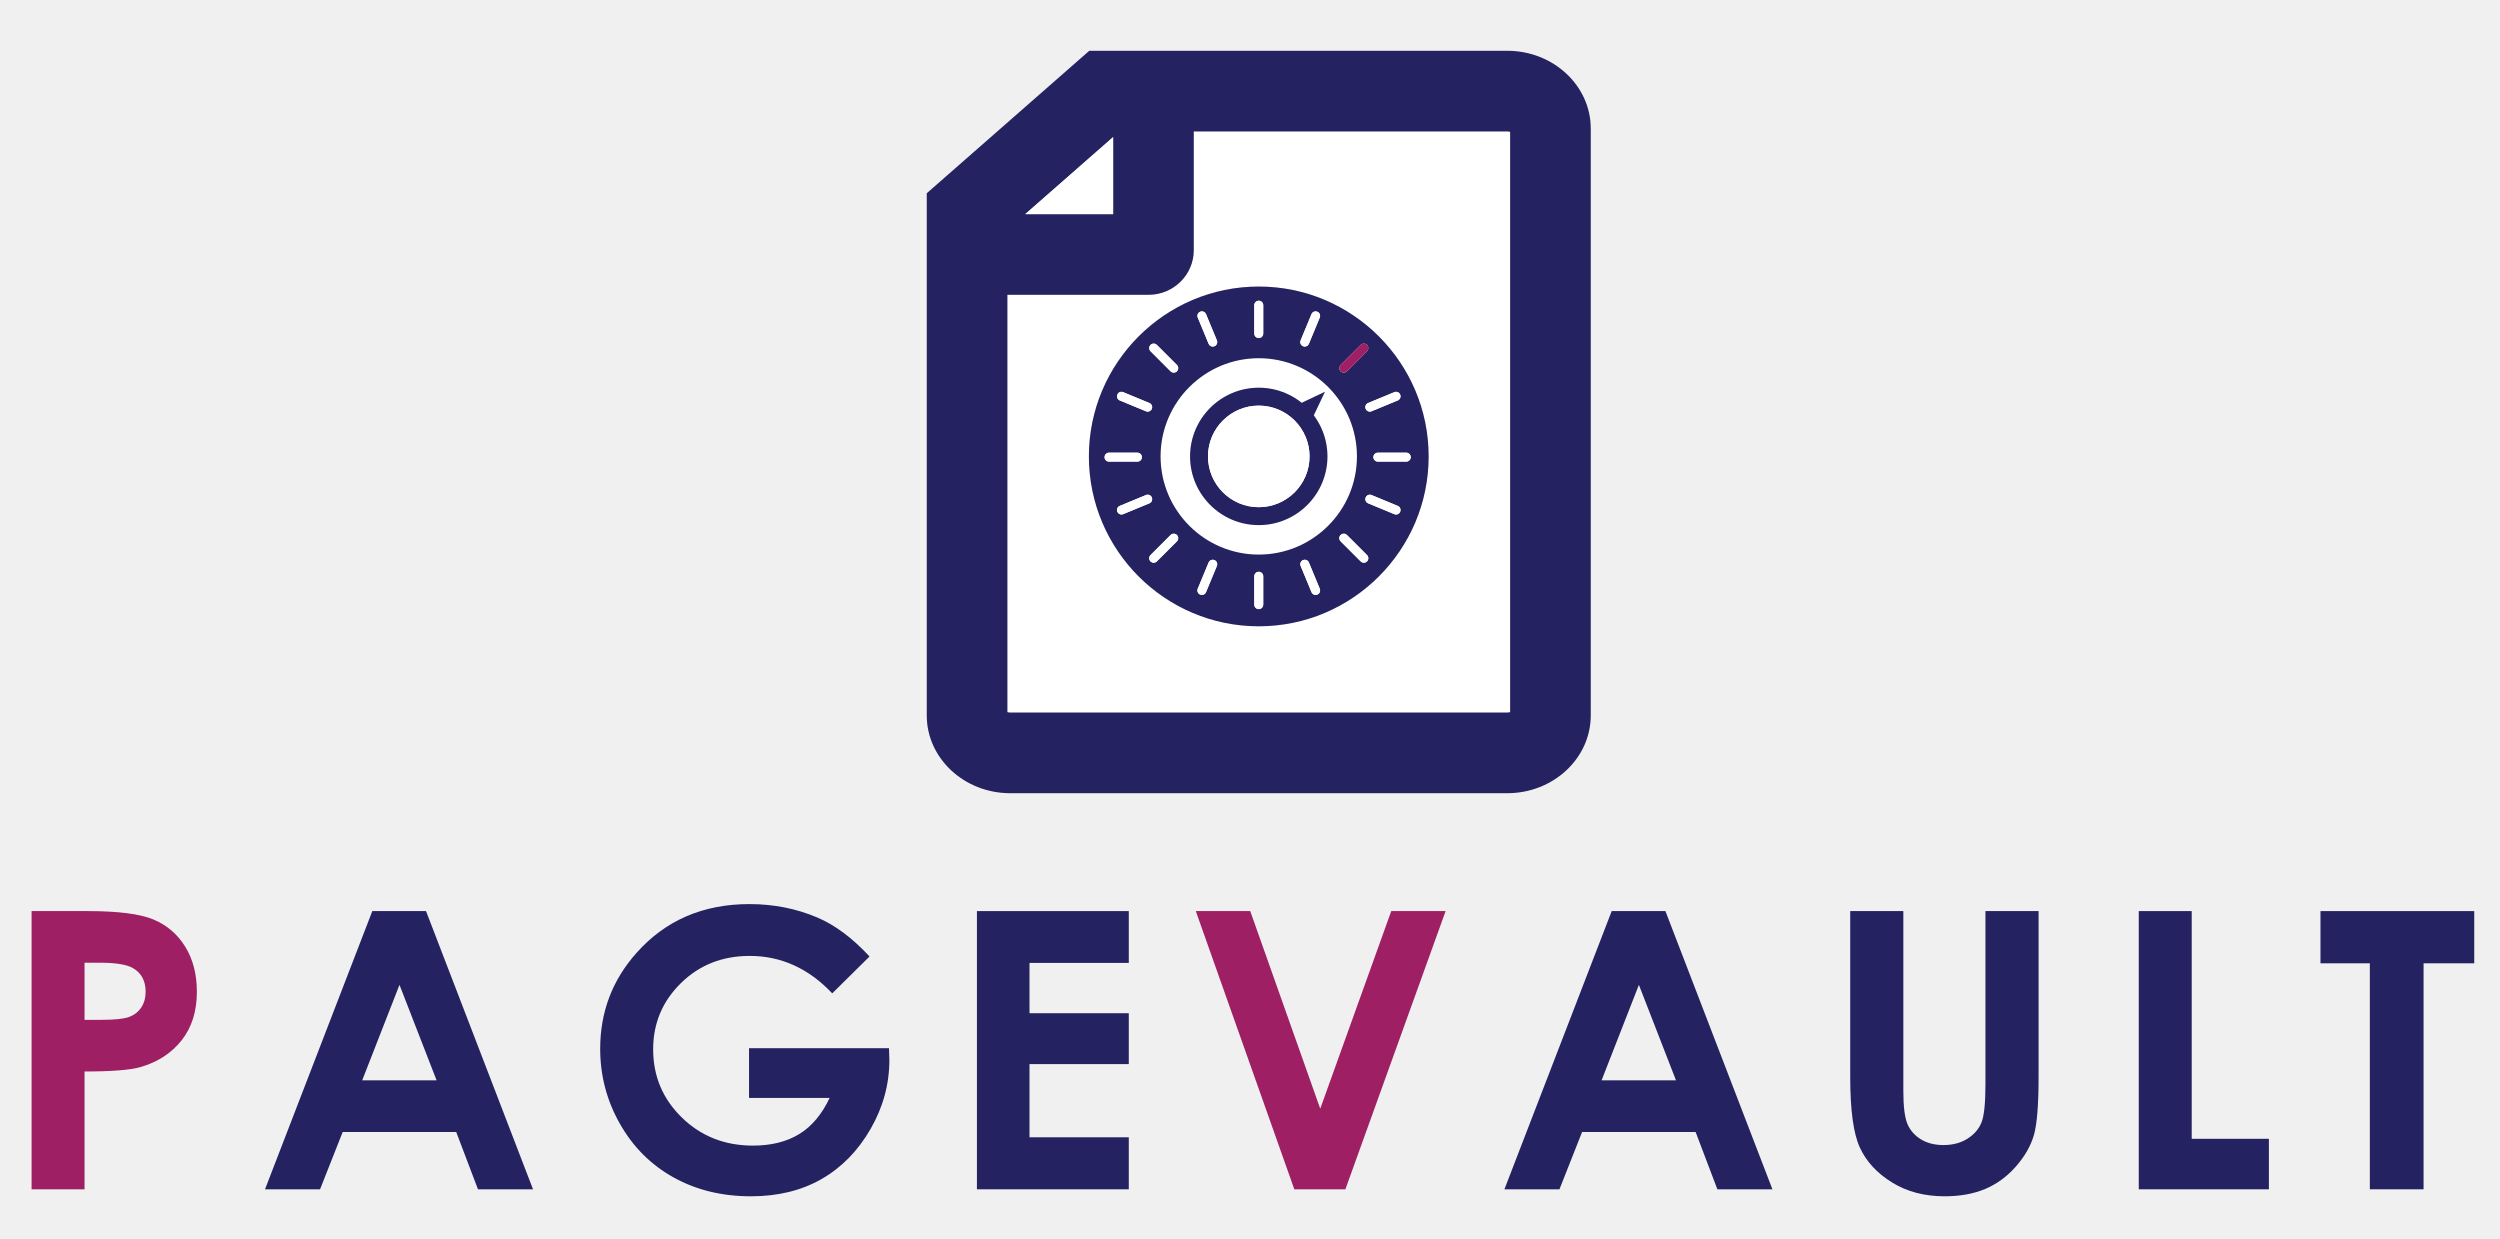
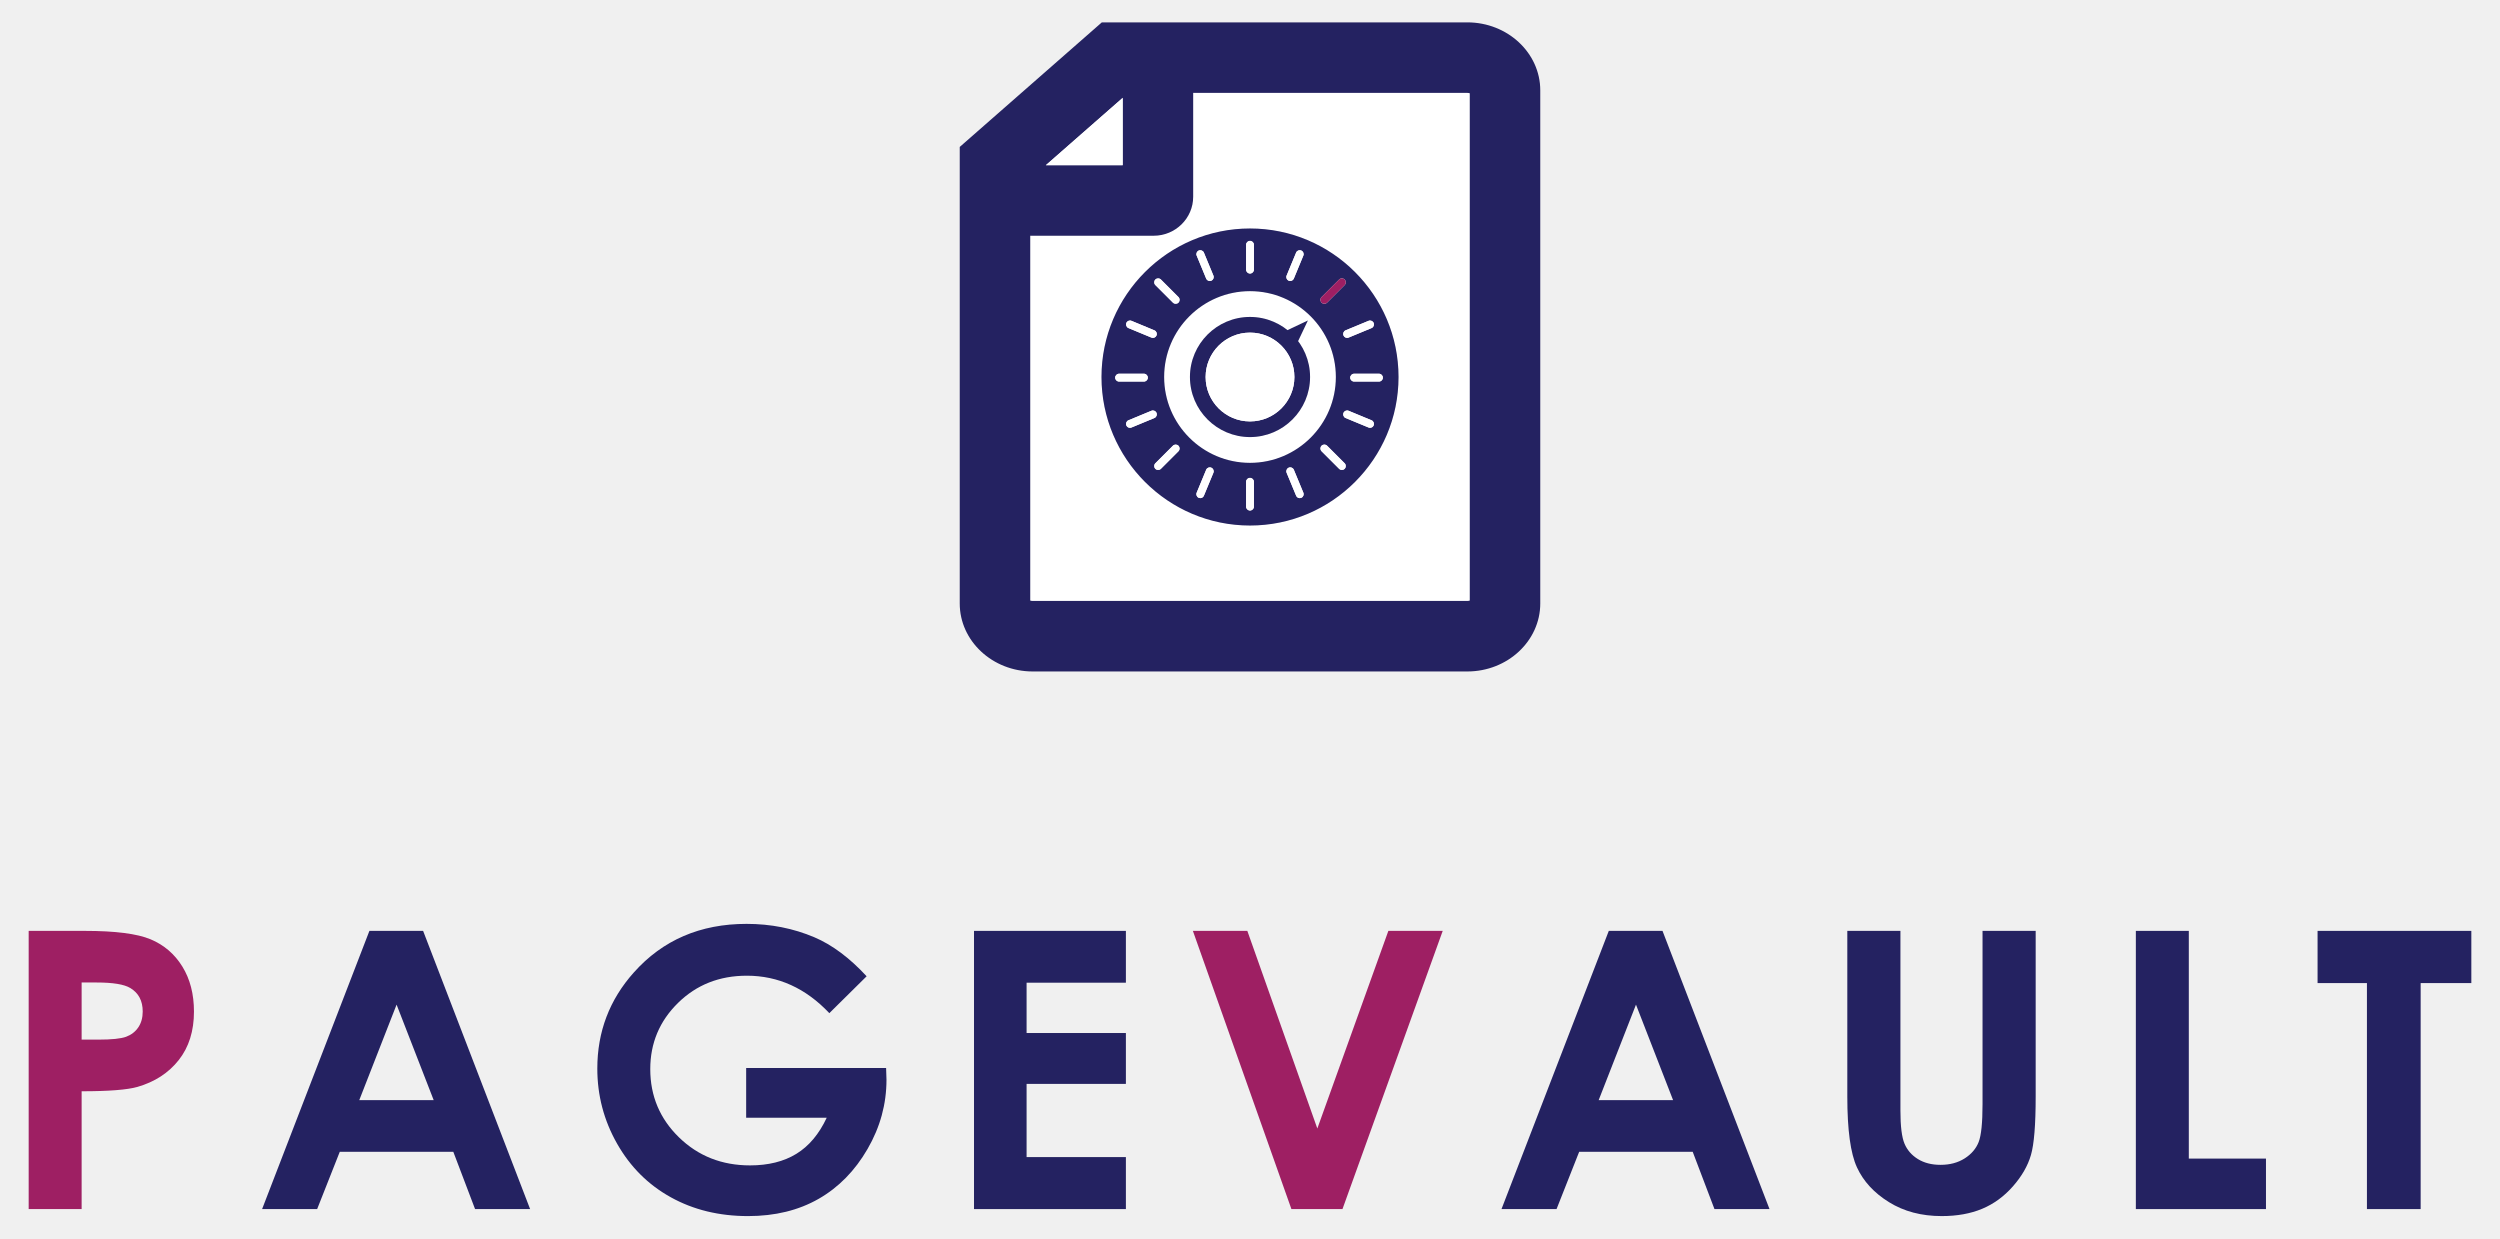
<svg xmlns="http://www.w3.org/2000/svg" version="1.1" id="Layer_1" x="0px" y="0px" width="225.904px" height="111.888px" viewBox="0 0 225.904 111.888" enable-background="new 0 0 225.904 111.888" xml:space="preserve">
  <g>
-     <path fill="#9E1F63" d="M2.854,82.328H7.93c2.746,0,4.726,0.253,5.938,0.76c1.214,0.508,2.171,1.328,2.871,2.461   c0.701,1.134,1.051,2.493,1.051,4.076c0,1.755-0.459,3.213-1.375,4.375c-0.917,1.162-2.162,1.972-3.734,2.427   c-0.923,0.263-2.604,0.394-5.042,0.394v10.646H2.854V82.328z M7.639,92.154H9.16c1.196,0,2.028-0.086,2.495-0.257   c0.467-0.172,0.834-0.454,1.103-0.849c0.267-0.395,0.401-0.872,0.401-1.432c0-0.973-0.376-1.681-1.128-2.127   c-0.547-0.331-1.561-0.497-3.042-0.497h-1.35V92.154z" />
-     <path fill="#242261" d="M33.643,82.328h4.853l9.669,25.139h-4.974l-1.967-5.178H30.966l-2.045,5.178h-4.974L33.643,82.328z    M36.099,88.992l-3.373,8.631h6.726L36.099,88.992z" />
-     <path fill="#242261" d="M78.572,86.43l-3.37,3.332c-2.132-2.256-4.618-3.384-7.458-3.384c-2.475,0-4.547,0.82-6.218,2.461   s-2.506,3.635-2.506,5.981c0,2.427,0.867,4.483,2.6,6.17c1.734,1.686,3.873,2.529,6.416,2.529c1.653,0,3.048-0.348,4.183-1.043   c1.135-0.694,2.05-1.783,2.746-3.264h-7.28v-4.495h12.646l0.034,1.06c0,2.199-0.57,4.284-1.709,6.255   c-1.14,1.972-2.615,3.476-4.426,4.512s-3.937,1.556-6.375,1.556c-2.609,0-4.937-0.567-6.981-1.701   c-2.045-1.133-3.664-2.748-4.854-4.845c-1.191-2.096-1.786-4.358-1.786-6.784c0-3.327,1.099-6.221,3.298-8.682   c2.609-2.929,6.004-4.393,10.186-4.393c2.188,0,4.232,0.404,6.135,1.213C75.462,83.592,77.034,84.766,78.572,86.43z" />
-     <path fill="#242261" d="M88.276,82.328h13.723v4.682h-8.972v4.547h8.972v4.597h-8.972v6.614h8.972v4.699H88.276V82.328z" />
-     <path fill="#9E1F63" d="M108.054,82.328h4.919l6.326,17.858l6.417-17.858h4.912l-9.057,25.139h-4.614L108.054,82.328z" />
-     <path fill="#242261" d="M145.636,82.328h4.854l9.669,25.139h-4.974l-1.967-5.178H142.96l-2.045,5.178h-4.974L145.636,82.328z    M148.093,88.992l-3.373,8.631h6.726L148.093,88.992z" />
-     <path fill="#242261" d="M167.187,82.328h4.802v16.256c0,1.4,0.123,2.391,0.368,2.972c0.244,0.58,0.649,1.044,1.213,1.392   c0.564,0.347,1.245,0.521,2.042,0.521c0.844,0,1.569-0.193,2.18-0.58c0.609-0.388,1.03-0.88,1.265-1.478   c0.233-0.598,0.351-1.738,0.351-3.424V82.328h4.802v14.987c0,2.529-0.143,4.284-0.427,5.264c-0.285,0.98-0.829,1.926-1.633,2.837   c-0.803,0.912-1.729,1.587-2.777,2.025c-1.048,0.438-2.267,0.658-3.656,0.658c-1.823,0-3.41-0.419-4.76-1.257   c-1.351-0.837-2.316-1.885-2.896-3.145c-0.582-1.259-0.872-3.386-0.872-6.383V82.328z" />
-     <path fill="#242261" d="M193.262,82.328h4.785v20.576h6.973v4.563h-11.758V82.328z" />
-     <path fill="#242261" d="M209.682,82.328h13.895v4.717h-4.58v20.422h-4.854V87.045h-4.461V82.328z" />
+     <path fill="#9E1F63" d="M2.591,84.116h5.076c2.745,0,4.726,0.253,5.938,0.76c1.214,0.508,2.171,1.328,2.871,2.461   c0.701,1.134,1.051,2.493,1.051,4.076c0,1.755-0.459,3.213-1.375,4.375c-0.918,1.162-2.162,1.972-3.734,2.427   c-0.923,0.263-2.604,0.394-5.042,0.394v10.646H2.591V84.116z M7.376,93.942h1.521c1.196,0,2.027-0.086,2.495-0.257   c0.467-0.172,0.834-0.454,1.103-0.849c0.267-0.395,0.401-0.872,0.401-1.432c0-0.973-0.376-1.681-1.128-2.127   c-0.547-0.331-1.562-0.497-3.042-0.497H7.376V93.942z" />
+     <path fill="#242261" d="M33.38,84.116h4.853l9.669,25.139h-4.974l-1.967-5.178H30.703l-2.045,5.178h-4.974L33.38,84.116z    M35.836,90.78l-3.373,8.631h6.726L35.836,90.78z" />
+     <path fill="#242261" d="M78.31,88.218l-3.37,3.332c-2.132-2.256-4.618-3.384-7.457-3.384c-2.476,0-4.548,0.82-6.218,2.461   c-1.671,1.641-2.506,3.635-2.506,5.981c0,2.427,0.866,4.483,2.6,6.17c1.734,1.686,3.873,2.529,6.416,2.529   c1.653,0,3.048-0.348,4.183-1.043c1.136-0.694,2.051-1.783,2.746-3.264h-7.28v-4.495h12.646l0.034,1.06   c0,2.199-0.569,4.284-1.709,6.255c-1.14,1.972-2.614,3.476-4.426,4.512s-3.937,1.556-6.375,1.556c-2.609,0-4.937-0.567-6.98-1.701   c-2.046-1.133-3.664-2.748-4.854-4.845c-1.191-2.096-1.786-4.358-1.786-6.784c0-3.327,1.099-6.221,3.298-8.682   c2.609-2.929,6.004-4.393,10.186-4.393c2.188,0,4.232,0.404,6.136,1.213C75.199,85.38,76.771,86.554,78.31,88.218z" />
+     <path fill="#242261" d="M88.013,84.116h13.724v4.682h-8.973v4.547h8.973v4.597h-8.973v6.614h8.973v4.699H88.013V84.116z" />
+     <path fill="#9E1F63" d="M107.791,84.116h4.92l6.325,17.858l6.418-17.858h4.912l-9.058,25.139h-4.614L107.791,84.116z" />
+     <path fill="#242261" d="M145.373,84.116h4.854l9.669,25.139h-4.974l-1.967-5.178h-10.258l-2.045,5.178h-4.974L145.373,84.116z    M147.83,90.78l-3.373,8.631h6.726L147.83,90.78z" />
+     <path fill="#242261" d="M166.924,84.116h4.802v16.256c0,1.4,0.123,2.391,0.368,2.972c0.244,0.58,0.649,1.044,1.213,1.392   c0.564,0.347,1.245,0.521,2.042,0.521c0.844,0,1.569-0.193,2.18-0.58c0.609-0.388,1.03-0.88,1.265-1.478   c0.233-0.598,0.351-1.738,0.351-3.424V84.116h4.802v14.987c0,2.529-0.143,4.284-0.427,5.264c-0.285,0.98-0.829,1.926-1.633,2.837   c-0.803,0.912-1.729,1.587-2.777,2.025c-1.048,0.438-2.267,0.658-3.656,0.658c-1.823,0-3.41-0.419-4.76-1.257   c-1.351-0.837-2.316-1.885-2.896-3.145c-0.582-1.259-0.872-3.386-0.872-6.383V84.116z" />
+     <path fill="#242261" d="M192.999,84.116h4.785v20.576h6.973v4.563h-11.758V84.116z" />
+     <path fill="#242261" d="M209.419,84.116h13.895v4.717h-4.58v20.422h-4.854V88.833h-4.461V84.116z" />
  </g>
  <g>
    <g>
-       <path fill="#FFFFFF" d="M107.871,11.877v10.736c0,2.22-1.829,4.025-4.078,4.025H91.03v37.708c0.063,0.021,0.149,0.04,0.256,0.04    h44.916c0.107,0,0.193-0.019,0.257-0.04V11.916c-0.063-0.021-0.149-0.039-0.257-0.039H107.871z M113.743,56.593    c-8.464,0-15.35-6.886-15.35-15.351c0-8.466,6.886-15.351,15.35-15.351c8.465,0,15.352,6.885,15.352,15.351    C129.095,49.707,122.208,56.593,113.743,56.593z" />
-       <path fill="#242261" d="M136.201,4.589h-32.362v0.002c-0.016,0-0.03-0.002-0.046-0.002h-5.364L83.743,17.463v5.132v0.019v42.035    c0,3.874,3.383,7.026,7.542,7.026h44.916c4.159,0,7.542-3.152,7.542-7.026V11.615C143.743,7.74,140.36,4.589,136.201,4.589z     M136.458,64.347c-0.063,0.021-0.149,0.04-0.257,0.04H91.286c-0.107,0-0.193-0.019-0.256-0.04V26.639h12.763    c2.249,0,4.078-1.806,4.078-4.025V11.877h28.33c0.107,0,0.193,0.019,0.257,0.039V64.347z M92.643,19.352l7.941-6.961v6.961H92.643    z" />
-       <polygon fill="#FFFFFF" points="92.643,19.352 100.584,19.352 100.584,12.391   " />
-       <path fill="#FFFFFF" d="M113.743,32.368c-4.892,0-8.873,3.981-8.873,8.874c0,4.892,3.981,8.872,8.873,8.872    c4.893,0,8.873-3.98,8.873-8.872C122.616,36.35,118.636,32.368,113.743,32.368z M113.743,47.45c-3.423,0-6.207-2.786-6.207-6.208    c0-3.424,2.784-6.209,6.207-6.209s6.208,2.785,6.208,6.209C119.951,44.664,117.166,47.45,113.743,47.45z" />
-       <path fill="#242261" d="M113.743,25.892c-8.464,0-15.35,6.885-15.35,15.351c0,8.465,6.886,15.351,15.35,15.351    c8.465,0,15.352-6.886,15.352-15.351C129.095,32.776,122.208,25.892,113.743,25.892z M123.524,31.167    c0.158,0.157,0.158,0.415,0,0.573l-1.813,1.813c-0.078,0.079-0.182,0.117-0.286,0.117c-0.104,0-0.207-0.038-0.286-0.117    c-0.158-0.158-0.158-0.415,0-0.573l1.813-1.813C123.109,31.009,123.367,31.009,123.524,31.167z M122.616,41.242    c0,4.892-3.98,8.872-8.873,8.872c-4.892,0-8.873-3.98-8.873-8.872c0-4.893,3.981-8.874,8.873-8.874    C118.636,32.368,122.616,36.35,122.616,41.242z M119.037,28.168c0.207,0.086,0.305,0.323,0.219,0.528l-0.981,2.37    c-0.064,0.155-0.215,0.25-0.375,0.25c-0.05,0-0.103-0.01-0.153-0.031c-0.206-0.084-0.305-0.322-0.219-0.53l0.981-2.368    C118.594,28.181,118.829,28.083,119.037,28.168z M113.743,27.173c0.224,0,0.406,0.181,0.406,0.404v2.564    c0,0.224-0.183,0.406-0.406,0.406s-0.404-0.183-0.404-0.406v-2.564C113.339,27.354,113.52,27.173,113.743,27.173z M108.45,28.168    c0.207-0.085,0.443,0.013,0.529,0.219l0.98,2.37c0.087,0.206-0.012,0.444-0.219,0.529c-0.05,0.021-0.104,0.03-0.153,0.03    c-0.16,0-0.312-0.094-0.376-0.25l-0.98-2.37C108.146,28.491,108.244,28.254,108.45,28.168z M103.963,31.166    c0.158-0.157,0.415-0.157,0.573,0l1.813,1.813c0.157,0.158,0.157,0.415,0,0.573c-0.079,0.079-0.184,0.117-0.287,0.117    s-0.206-0.038-0.285-0.117l-1.814-1.813C103.805,31.582,103.805,31.324,103.963,31.166z M100.965,35.655    c0.085-0.206,0.321-0.305,0.528-0.22l2.369,0.982c0.205,0.085,0.306,0.322,0.219,0.528c-0.064,0.156-0.215,0.25-0.373,0.25    c-0.052,0-0.104-0.01-0.155-0.031l-2.37-0.981C100.977,36.099,100.878,35.862,100.965,35.655z M99.809,41.31    c0-0.225,0.182-0.406,0.405-0.406h2.565c0.224,0,0.404,0.182,0.404,0.406c0,0.224-0.181,0.403-0.404,0.403h-2.565    C99.99,41.713,99.809,41.533,99.809,41.31z M101.338,46.492c-0.158,0-0.31-0.095-0.375-0.251c-0.085-0.206,0.014-0.443,0.22-0.528    l2.37-0.981c0.206-0.085,0.443,0.012,0.528,0.22c0.087,0.207-0.014,0.443-0.219,0.529l-2.369,0.98    C101.442,46.482,101.39,46.492,101.338,46.492z M104.249,50.848c-0.104,0-0.208-0.039-0.287-0.117    c-0.158-0.158-0.158-0.416,0-0.573l1.813-1.813c0.159-0.157,0.415-0.157,0.573,0s0.158,0.416,0,0.573l-1.813,1.813    C104.456,50.809,104.352,50.848,104.249,50.848z M108.604,53.76c-0.051,0-0.104-0.012-0.154-0.031    c-0.208-0.086-0.305-0.322-0.22-0.53l0.981-2.368c0.086-0.207,0.323-0.305,0.529-0.219c0.207,0.086,0.306,0.322,0.219,0.528    l-0.981,2.369C108.914,53.664,108.764,53.76,108.604,53.76z M113.743,55.041c-0.224,0-0.404-0.182-0.404-0.405v-2.563    c0-0.225,0.181-0.405,0.404-0.405s0.406,0.181,0.406,0.405v2.563C114.149,54.859,113.967,55.041,113.743,55.041z M119.037,53.729    c-0.051,0.021-0.104,0.031-0.155,0.031c-0.158,0-0.309-0.096-0.373-0.251l-0.981-2.369c-0.085-0.206,0.013-0.442,0.219-0.528    c0.208-0.086,0.443,0.012,0.529,0.219l0.981,2.368C119.342,53.406,119.244,53.643,119.037,53.729z M123.525,50.729    c-0.079,0.079-0.183,0.118-0.286,0.118c-0.104,0-0.206-0.039-0.285-0.118l-1.813-1.813c-0.159-0.159-0.159-0.415,0-0.572    c0.157-0.158,0.413-0.158,0.571,0l1.813,1.813C123.684,50.314,123.684,50.57,123.525,50.729z M126.523,46.243    c-0.064,0.155-0.216,0.249-0.374,0.249c-0.052,0-0.104-0.01-0.154-0.031l-2.37-0.98c-0.205-0.086-0.305-0.322-0.219-0.529    c0.086-0.208,0.321-0.305,0.528-0.22l2.37,0.982C126.511,45.798,126.608,46.035,126.523,46.243z M127.475,41.31    c0,0.224-0.181,0.403-0.404,0.403h-2.563c-0.225,0-0.406-0.18-0.406-0.403c0-0.225,0.182-0.406,0.406-0.406h2.563    C127.294,40.903,127.475,41.085,127.475,41.31z M126.523,35.655c0.085,0.207-0.013,0.443-0.219,0.528l-2.37,0.981    c-0.05,0.021-0.102,0.031-0.154,0.031c-0.159,0-0.309-0.094-0.374-0.25c-0.086-0.208,0.014-0.444,0.219-0.529l2.37-0.981    C126.201,35.351,126.438,35.449,126.523,35.655z" />
-       <path fill="#FFFFFF" d="M113.743,36.653c-2.53,0-4.588,2.059-4.588,4.589c0,2.531,2.058,4.588,4.588,4.588    s4.589-2.057,4.589-4.588C118.332,38.712,116.273,36.653,113.743,36.653z" />
-       <path fill="#242261" d="M113.743,35.033c-3.423,0-6.207,2.785-6.207,6.209c0,3.422,2.784,6.208,6.207,6.208    s6.208-2.786,6.208-6.208C119.951,37.818,117.166,35.033,113.743,35.033z M113.743,45.83c-2.53,0-4.588-2.057-4.588-4.588    c0-2.53,2.058-4.589,4.588-4.589s4.589,2.059,4.589,4.589C118.332,43.773,116.273,45.83,113.743,45.83z" />
-       <path fill="#FFFFFF" d="M113.339,30.142c0,0.224,0.181,0.406,0.404,0.406s0.406-0.183,0.406-0.406v-2.564    c0-0.224-0.183-0.404-0.406-0.404s-0.404,0.181-0.404,0.404V30.142z" />
-       <path fill="#FFFFFF" d="M114.149,52.072c0-0.225-0.183-0.405-0.406-0.405s-0.404,0.181-0.404,0.405v2.563    c0,0.224,0.181,0.405,0.404,0.405s0.406-0.182,0.406-0.405V52.072z" />
-       <path fill="#FFFFFF" d="M124.507,40.903c-0.225,0-0.406,0.182-0.406,0.406c0,0.224,0.182,0.403,0.406,0.403h2.563    c0.224,0,0.404-0.18,0.404-0.403c0-0.225-0.181-0.406-0.404-0.406H124.507z" />
-       <path fill="#FFFFFF" d="M102.779,41.713c0.224,0,0.404-0.18,0.404-0.403c0-0.225-0.181-0.406-0.404-0.406h-2.565    c-0.224,0-0.405,0.182-0.405,0.406c0,0.224,0.182,0.403,0.405,0.403H102.779z" />
-       <path fill="#9E1F63" d="M121.139,32.979c-0.158,0.158-0.158,0.415,0,0.573c0.079,0.079,0.183,0.117,0.286,0.117    c0.104,0,0.208-0.038,0.286-0.117l1.813-1.813c0.158-0.158,0.158-0.416,0-0.573c-0.157-0.158-0.415-0.158-0.572,0L121.139,32.979z    " />
-       <path fill="#FFFFFF" d="M106.349,48.917c0.158-0.157,0.158-0.416,0-0.573s-0.414-0.157-0.573,0l-1.813,1.813    c-0.158,0.157-0.158,0.415,0,0.573c0.079,0.078,0.184,0.117,0.287,0.117c0.103,0,0.207-0.039,0.286-0.117L106.349,48.917z" />
-       <path fill="#FFFFFF" d="M121.712,48.344c-0.158-0.158-0.414-0.158-0.571,0c-0.159,0.157-0.159,0.413,0,0.572l1.813,1.813    c0.079,0.079,0.181,0.118,0.285,0.118c0.104,0,0.207-0.039,0.286-0.118c0.158-0.159,0.158-0.415,0-0.572L121.712,48.344z" />
-       <path fill="#FFFFFF" d="M105.777,33.553c0.079,0.079,0.182,0.117,0.285,0.117s0.208-0.038,0.287-0.117    c0.157-0.158,0.157-0.415,0-0.573l-1.813-1.813c-0.158-0.157-0.415-0.157-0.573,0c-0.158,0.158-0.158,0.416,0,0.573    L105.777,33.553z" />
-       <path fill="#FFFFFF" d="M117.527,30.755c-0.086,0.208,0.013,0.446,0.219,0.53c0.051,0.021,0.104,0.031,0.153,0.031    c0.16,0,0.311-0.095,0.375-0.25l0.981-2.37c0.086-0.205-0.012-0.442-0.219-0.528c-0.208-0.085-0.443,0.013-0.528,0.219    L117.527,30.755z" />
-       <path fill="#FFFFFF" d="M109.96,51.14c0.087-0.206-0.012-0.442-0.219-0.528c-0.206-0.086-0.443,0.012-0.529,0.219l-0.981,2.368    c-0.085,0.208,0.012,0.444,0.22,0.53c0.051,0.02,0.104,0.031,0.154,0.031c0.159,0,0.31-0.096,0.374-0.251L109.96,51.14z" />
-       <path fill="#FFFFFF" d="M123.625,36.417c-0.205,0.085-0.305,0.321-0.219,0.529c0.065,0.156,0.215,0.25,0.374,0.25    c0.053,0,0.104-0.011,0.154-0.031l2.37-0.981c0.206-0.085,0.304-0.321,0.219-0.528c-0.086-0.206-0.322-0.305-0.528-0.22    L123.625,36.417z" />
-       <path fill="#FFFFFF" d="M103.862,45.48c0.205-0.086,0.306-0.322,0.219-0.529c-0.085-0.208-0.322-0.305-0.528-0.22l-2.37,0.981    c-0.206,0.085-0.305,0.322-0.22,0.528c0.065,0.156,0.217,0.251,0.375,0.251c0.052,0,0.104-0.01,0.155-0.031L103.862,45.48z" />
-       <path fill="#FFFFFF" d="M126.305,45.714l-2.37-0.982c-0.207-0.085-0.442,0.012-0.528,0.22c-0.086,0.207,0.014,0.443,0.219,0.529    l2.37,0.98c0.05,0.021,0.103,0.031,0.154,0.031c0.158,0,0.31-0.094,0.374-0.249C126.608,46.035,126.511,45.798,126.305,45.714z" />
-       <path fill="#FFFFFF" d="M101.183,36.184l2.37,0.981c0.051,0.021,0.104,0.031,0.155,0.031c0.158,0,0.309-0.094,0.373-0.25    c0.087-0.206-0.014-0.443-0.219-0.528l-2.369-0.982c-0.207-0.085-0.443,0.014-0.528,0.22    C100.878,35.862,100.977,36.099,101.183,36.184z" />
-       <path fill="#FFFFFF" d="M118.275,50.83c-0.086-0.207-0.321-0.305-0.529-0.219c-0.206,0.086-0.304,0.322-0.219,0.528l0.981,2.369    c0.064,0.155,0.215,0.251,0.373,0.251c0.052,0,0.104-0.01,0.155-0.031c0.207-0.086,0.305-0.322,0.22-0.53L118.275,50.83z" />
-       <path fill="#FFFFFF" d="M109.212,31.066c0.064,0.156,0.216,0.25,0.376,0.25c0.05,0,0.104-0.01,0.153-0.03    c0.207-0.085,0.306-0.323,0.219-0.529l-0.98-2.37c-0.086-0.206-0.322-0.304-0.529-0.219c-0.206,0.086-0.304,0.323-0.219,0.528    L109.212,31.066z" />
+       <path fill="#FFFFFF" d="M107.818,8.394v9.387c0,1.941-1.599,3.52-3.565,3.52H93.094v32.968c0.055,0.02,0.13,0.035,0.224,0.035    h39.27c0.094,0,0.17-0.016,0.225-0.035V8.428c-0.055-0.018-0.131-0.034-0.225-0.034H107.818z M112.952,47.489    c-7.4,0-13.42-6.021-13.42-13.421c0-7.401,6.021-13.421,13.42-13.421c7.401,0,13.422,6.02,13.422,13.421    C126.374,41.468,120.353,47.489,112.952,47.489z" />
+       <path fill="#242261" d="M132.587,2.021h-28.294v0.002c-0.014,0-0.027-0.002-0.04-0.002h-4.69l-12.84,11.256v4.487v0.016v36.751    c0,3.388,2.958,6.144,6.594,6.144h39.27c3.637,0,6.594-2.756,6.594-6.144V8.165C139.181,4.777,136.224,2.021,132.587,2.021z     M132.812,54.268c-0.055,0.02-0.131,0.035-0.225,0.035h-39.27c-0.093,0-0.169-0.016-0.224-0.035V21.3h11.159    c1.966,0,3.565-1.579,3.565-3.52V8.394h24.769c0.094,0,0.17,0.016,0.225,0.034V54.268z M94.504,14.929l6.943-6.086v6.086H94.504z" />
+       <polygon fill="#FFFFFF" points="94.504,14.929 101.447,14.929 101.447,8.843   " />
+       <path fill="#FFFFFF" d="M112.952,26.309c-4.277,0-7.758,3.481-7.758,7.758c0,4.277,3.481,7.757,7.758,7.757    c4.278,0,7.758-3.48,7.758-7.757C120.71,29.79,117.23,26.309,112.952,26.309z M112.952,39.495c-2.993,0-5.427-2.436-5.427-5.428    c0-2.993,2.434-5.428,5.427-5.428s5.428,2.435,5.428,5.428C118.38,37.059,115.945,39.495,112.952,39.495z" />
+       <path fill="#242261" d="M112.952,20.646c-7.4,0-13.42,6.02-13.42,13.421c0,7.401,6.021,13.421,13.42,13.421    c7.401,0,13.422-6.021,13.422-13.421C126.374,26.666,120.353,20.646,112.952,20.646z M121.504,25.259    c0.138,0.138,0.138,0.363,0,0.501l-1.585,1.585c-0.068,0.069-0.159,0.103-0.25,0.103c-0.091,0-0.181-0.033-0.25-0.103    c-0.138-0.138-0.138-0.363,0-0.501l1.585-1.584C121.141,25.121,121.367,25.121,121.504,25.259z M120.71,34.067    c0,4.277-3.48,7.757-7.758,7.757c-4.277,0-7.758-3.48-7.758-7.757c0-4.277,3.481-7.758,7.758-7.758    C117.23,26.309,120.71,29.79,120.71,34.067z M117.581,22.637c0.181,0.075,0.267,0.283,0.191,0.462l-0.858,2.072    c-0.056,0.136-0.188,0.219-0.328,0.219c-0.043,0-0.09-0.009-0.134-0.027c-0.18-0.074-0.267-0.282-0.191-0.464l0.858-2.07    C117.193,22.648,117.399,22.563,117.581,22.637z M112.952,21.767c0.195,0,0.355,0.158,0.355,0.354v2.242    c0,0.195-0.16,0.355-0.355,0.355s-0.354-0.16-0.354-0.355V22.12C112.599,21.925,112.757,21.767,112.952,21.767z M108.325,22.637    c0.181-0.074,0.388,0.011,0.462,0.191l0.857,2.072c0.076,0.18-0.01,0.388-0.191,0.462c-0.043,0.018-0.09,0.027-0.134,0.027    c-0.14,0-0.272-0.082-0.329-0.219l-0.857-2.072C108.059,22.919,108.145,22.712,108.325,22.637z M104.401,25.258    c0.138-0.137,0.363-0.137,0.501,0l1.585,1.585c0.138,0.139,0.138,0.363,0,0.501c-0.069,0.069-0.16,0.103-0.251,0.103    c-0.09,0-0.18-0.033-0.249-0.103l-1.586-1.585C104.263,25.622,104.263,25.396,104.401,25.258z M101.78,29.183    c0.074-0.18,0.281-0.267,0.462-0.192l2.071,0.859c0.179,0.074,0.267,0.282,0.191,0.462c-0.056,0.137-0.188,0.219-0.326,0.219    c-0.045,0-0.091-0.009-0.136-0.027l-2.072-0.858C101.791,29.57,101.704,29.364,101.78,29.183z M100.769,34.126    c0-0.196,0.159-0.355,0.354-0.355h2.243c0.195,0,0.353,0.159,0.353,0.355c0,0.195-0.158,0.353-0.353,0.353h-2.243    C100.928,34.479,100.769,34.322,100.769,34.126z M102.106,38.658c-0.139,0-0.271-0.083-0.328-0.22    c-0.074-0.18,0.012-0.387,0.192-0.462l2.072-0.858c0.18-0.074,0.388,0.01,0.462,0.192c0.076,0.181-0.012,0.387-0.191,0.462    l-2.071,0.857C102.198,38.649,102.151,38.658,102.106,38.658z M104.651,42.466c-0.09,0-0.182-0.034-0.251-0.103    c-0.138-0.139-0.138-0.364,0-0.501l1.585-1.585c0.139-0.137,0.363-0.137,0.501,0c0.138,0.138,0.138,0.364,0,0.501l-1.585,1.585    C104.833,42.432,104.741,42.466,104.651,42.466z M108.459,45.012c-0.044,0-0.09-0.01-0.135-0.027    c-0.182-0.075-0.267-0.282-0.192-0.464l0.858-2.07c0.075-0.181,0.282-0.266,0.462-0.191c0.181,0.075,0.268,0.282,0.191,0.462    l-0.858,2.071C108.73,44.928,108.599,45.012,108.459,45.012z M112.952,46.132c-0.195,0-0.354-0.159-0.354-0.354v-2.241    c0-0.196,0.158-0.354,0.354-0.354s0.355,0.158,0.355,0.354v2.241C113.307,45.973,113.147,46.132,112.952,46.132z M117.581,44.984    c-0.044,0.019-0.09,0.027-0.136,0.027c-0.138,0-0.27-0.083-0.326-0.22l-0.858-2.071c-0.074-0.18,0.011-0.387,0.191-0.462    c0.182-0.075,0.387,0.01,0.462,0.191l0.858,2.07C117.847,44.703,117.762,44.909,117.581,44.984z M121.505,42.362    c-0.069,0.069-0.16,0.104-0.25,0.104c-0.091,0-0.18-0.034-0.249-0.104l-1.585-1.585c-0.139-0.139-0.139-0.363,0-0.5    c0.137-0.138,0.361-0.138,0.5,0l1.585,1.585C121.643,42,121.643,42.223,121.505,42.362z M124.126,38.44    c-0.057,0.136-0.189,0.218-0.327,0.218c-0.045,0-0.091-0.009-0.135-0.027l-2.072-0.857c-0.179-0.075-0.266-0.282-0.191-0.462    c0.075-0.182,0.281-0.267,0.462-0.192l2.072,0.859C124.114,38.051,124.2,38.258,124.126,38.44z M124.958,34.126    c0,0.195-0.158,0.353-0.354,0.353h-2.242c-0.195,0-0.354-0.157-0.354-0.353c0-0.196,0.159-0.355,0.354-0.355h2.242    C124.8,33.771,124.958,33.93,124.958,34.126z M124.126,29.183c0.074,0.181-0.012,0.387-0.191,0.462l-2.072,0.858    c-0.043,0.018-0.088,0.027-0.135,0.027c-0.139,0-0.27-0.082-0.327-0.219c-0.075-0.182,0.012-0.388,0.191-0.463l2.072-0.858    C123.845,28.917,124.051,29.003,124.126,29.183z" />
+       <path fill="#FFFFFF" d="M112.952,30.056c-2.212,0-4.011,1.8-4.011,4.012c0,2.213,1.799,4.011,4.011,4.011s4.012-1.798,4.012-4.011    C116.964,31.855,115.165,30.056,112.952,30.056z" />
+       <path fill="#242261" d="M112.952,28.639c-2.993,0-5.427,2.435-5.427,5.428c0,2.992,2.434,5.428,5.427,5.428    s5.428-2.436,5.428-5.428C118.38,31.074,115.945,28.639,112.952,28.639z M112.952,38.079c-2.212,0-4.011-1.798-4.011-4.011    c0-2.212,1.799-4.012,4.011-4.012s4.012,1.8,4.012,4.012C116.964,36.281,115.165,38.079,112.952,38.079z" />
+       <path fill="#FFFFFF" d="M112.599,24.362c0,0.195,0.158,0.355,0.354,0.355s0.355-0.16,0.355-0.355V22.12    c0-0.195-0.16-0.354-0.355-0.354s-0.354,0.158-0.354,0.354V24.362z" />
+       <path fill="#FFFFFF" d="M113.307,43.536c0-0.196-0.16-0.354-0.355-0.354s-0.354,0.158-0.354,0.354v2.241    c0,0.196,0.158,0.354,0.354,0.354s0.355-0.159,0.355-0.354V43.536z" />
+       <path fill="#FFFFFF" d="M122.362,33.771c-0.195,0-0.354,0.159-0.354,0.355c0,0.195,0.159,0.353,0.354,0.353h2.242    c0.195,0,0.354-0.157,0.354-0.353c0-0.196-0.158-0.355-0.354-0.355H122.362z" />
+       <path fill="#FFFFFF" d="M103.367,34.479c0.195,0,0.353-0.157,0.353-0.353c0-0.196-0.158-0.355-0.353-0.355h-2.243    c-0.195,0-0.354,0.159-0.354,0.355c0,0.195,0.159,0.353,0.354,0.353H103.367z" />
+       <path fill="#9E1F63" d="M119.418,26.843c-0.138,0.139-0.138,0.363,0,0.501c0.069,0.069,0.16,0.103,0.25,0.103    c0.091,0,0.182-0.033,0.25-0.103l1.585-1.585c0.138-0.138,0.138-0.363,0-0.501c-0.137-0.138-0.363-0.138-0.5,0L119.418,26.843z" />
+       <path fill="#FFFFFF" d="M106.487,40.778c0.138-0.138,0.138-0.364,0-0.501c-0.139-0.137-0.362-0.137-0.501,0l-1.585,1.585    c-0.138,0.138-0.138,0.363,0,0.501c0.069,0.068,0.161,0.103,0.251,0.103c0.09,0,0.181-0.034,0.25-0.103L106.487,40.778z" />
+       <path fill="#FFFFFF" d="M119.919,40.276c-0.139-0.138-0.362-0.138-0.5,0c-0.139,0.138-0.139,0.361,0,0.5l1.585,1.585    c0.069,0.069,0.158,0.104,0.249,0.104c0.091,0,0.181-0.034,0.25-0.104c0.138-0.139,0.138-0.363,0-0.5L119.919,40.276z" />
+       <path fill="#FFFFFF" d="M105.988,27.345c0.069,0.069,0.159,0.103,0.249,0.103c0.091,0,0.182-0.033,0.251-0.103    c0.138-0.138,0.138-0.363,0-0.501l-1.585-1.585c-0.138-0.137-0.363-0.137-0.501,0c-0.138,0.139-0.138,0.364,0,0.501    L105.988,27.345z" />
+       <path fill="#FFFFFF" d="M116.261,24.898c-0.075,0.182,0.011,0.39,0.191,0.464c0.044,0.019,0.09,0.027,0.134,0.027    c0.14,0,0.271-0.083,0.328-0.219l0.858-2.072c0.075-0.179-0.01-0.387-0.191-0.462c-0.182-0.074-0.388,0.011-0.462,0.191    L116.261,24.898z" />
+       <path fill="#FFFFFF" d="M109.645,42.721c0.076-0.18-0.01-0.387-0.191-0.462c-0.18-0.075-0.388,0.01-0.462,0.191l-0.858,2.07    c-0.074,0.182,0.01,0.389,0.192,0.464c0.044,0.017,0.09,0.027,0.135,0.027c0.139,0,0.271-0.083,0.327-0.22L109.645,42.721z" />
+       <path fill="#FFFFFF" d="M121.592,29.849c-0.179,0.075-0.266,0.281-0.191,0.463c0.058,0.137,0.188,0.219,0.327,0.219    c0.047,0,0.092-0.009,0.135-0.027l2.072-0.858c0.18-0.075,0.266-0.281,0.191-0.462c-0.075-0.18-0.281-0.267-0.462-0.192    L121.592,29.849z" />
+       <path fill="#FFFFFF" d="M104.313,37.773c0.179-0.075,0.267-0.282,0.191-0.462c-0.074-0.182-0.282-0.267-0.462-0.192l-2.072,0.858    c-0.18,0.075-0.266,0.282-0.192,0.462c0.057,0.137,0.189,0.22,0.328,0.22c0.045,0,0.091-0.009,0.136-0.027L104.313,37.773z" />
+       <path fill="#FFFFFF" d="M123.935,37.977l-2.072-0.859c-0.181-0.074-0.387,0.01-0.462,0.192c-0.075,0.181,0.012,0.387,0.191,0.462    l2.072,0.857c0.044,0.019,0.09,0.027,0.135,0.027c0.138,0,0.271-0.082,0.327-0.218C124.2,38.258,124.114,38.051,123.935,37.977z" />
+       <path fill="#FFFFFF" d="M101.97,29.645l2.072,0.858c0.044,0.019,0.091,0.027,0.136,0.027c0.139,0,0.27-0.082,0.326-0.219    c0.076-0.18-0.012-0.388-0.191-0.462l-2.071-0.859c-0.181-0.074-0.388,0.012-0.462,0.192    C101.704,29.364,101.791,29.57,101.97,29.645z" />
+       <path fill="#FFFFFF" d="M116.915,42.45c-0.075-0.181-0.281-0.266-0.462-0.191c-0.18,0.075-0.266,0.282-0.191,0.462l0.858,2.071    c0.057,0.136,0.188,0.22,0.326,0.22c0.045,0,0.091-0.009,0.136-0.027c0.181-0.075,0.267-0.282,0.192-0.464L116.915,42.45z" />
+       <path fill="#FFFFFF" d="M108.991,25.171c0.056,0.137,0.188,0.219,0.329,0.219c0.043,0,0.09-0.009,0.134-0.027    c0.181-0.074,0.268-0.282,0.191-0.462l-0.857-2.072c-0.075-0.18-0.282-0.266-0.462-0.191c-0.18,0.075-0.266,0.283-0.191,0.462    L108.991,25.171z" />
    </g>
-     <polygon fill="#242261" points="117.075,36.654 119.729,35.396 118.471,38.049  " />
-     <path fill="#FFFFFF" d="M113.743,36.653c-2.53,0-4.588,2.059-4.588,4.589c0,2.531,2.058,4.588,4.588,4.588s4.589-2.057,4.589-4.588   C118.332,38.712,116.273,36.653,113.743,36.653z" />
+     <polygon fill="#242261" points="115.865,30.056 118.185,28.956 117.085,31.275  " />
+     <path fill="#FFFFFF" d="M112.952,30.056c-2.212,0-4.011,1.8-4.011,4.012c0,2.213,1.799,4.011,4.011,4.011s4.012-1.798,4.012-4.011   C116.964,31.855,115.165,30.056,112.952,30.056z" />
  </g>
</svg>
